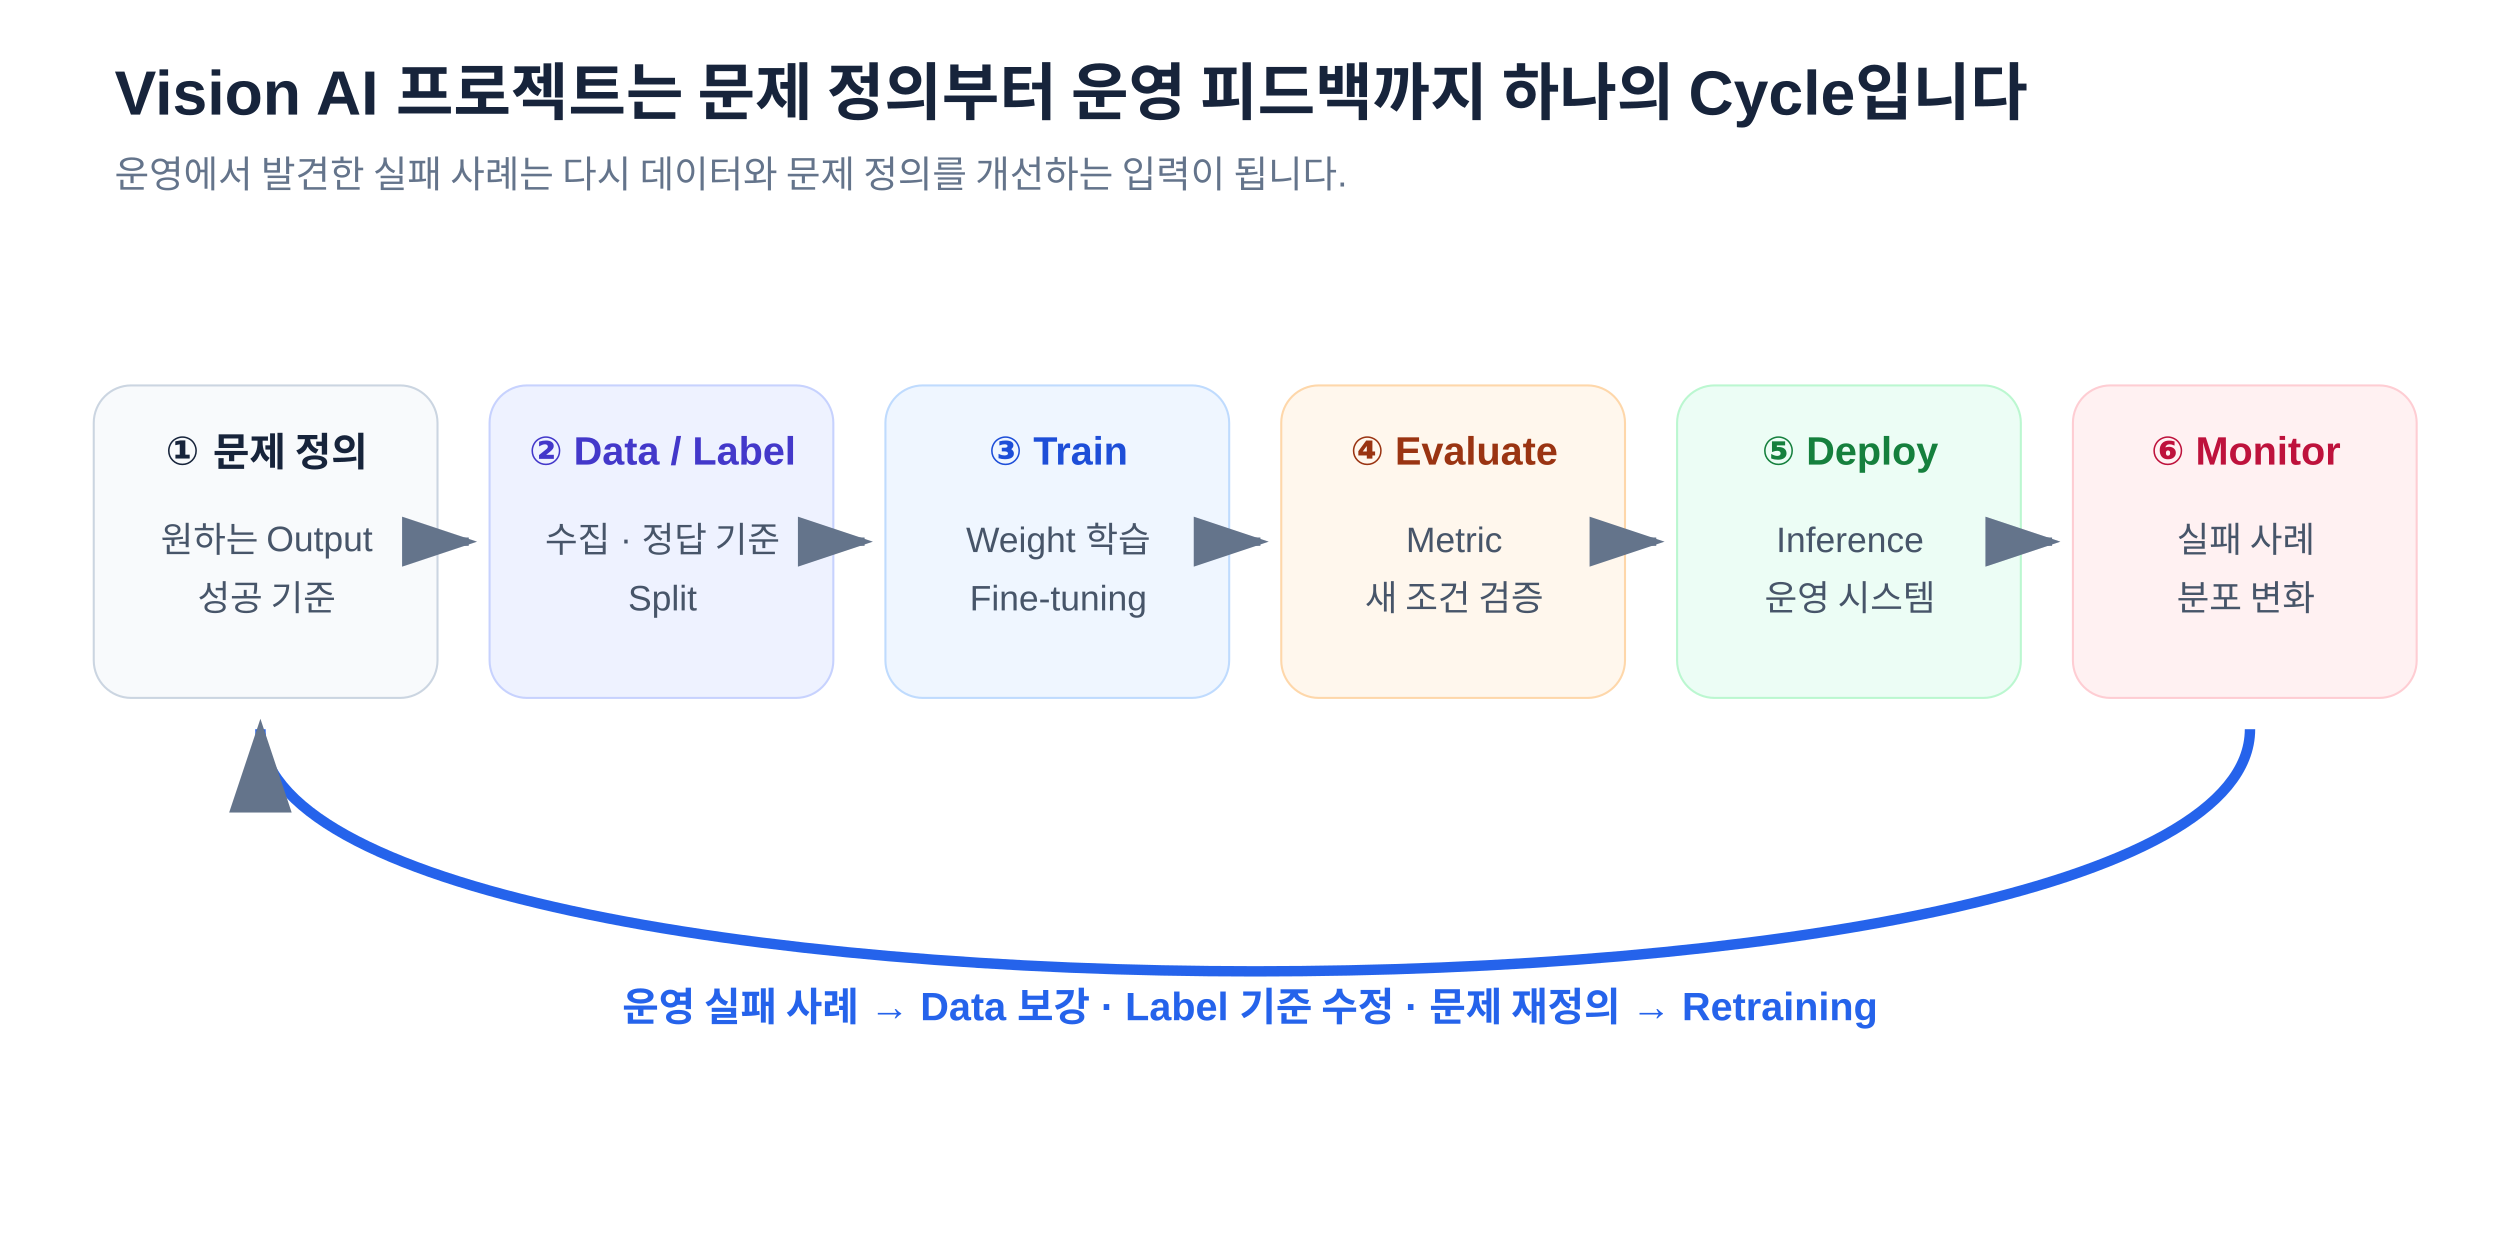
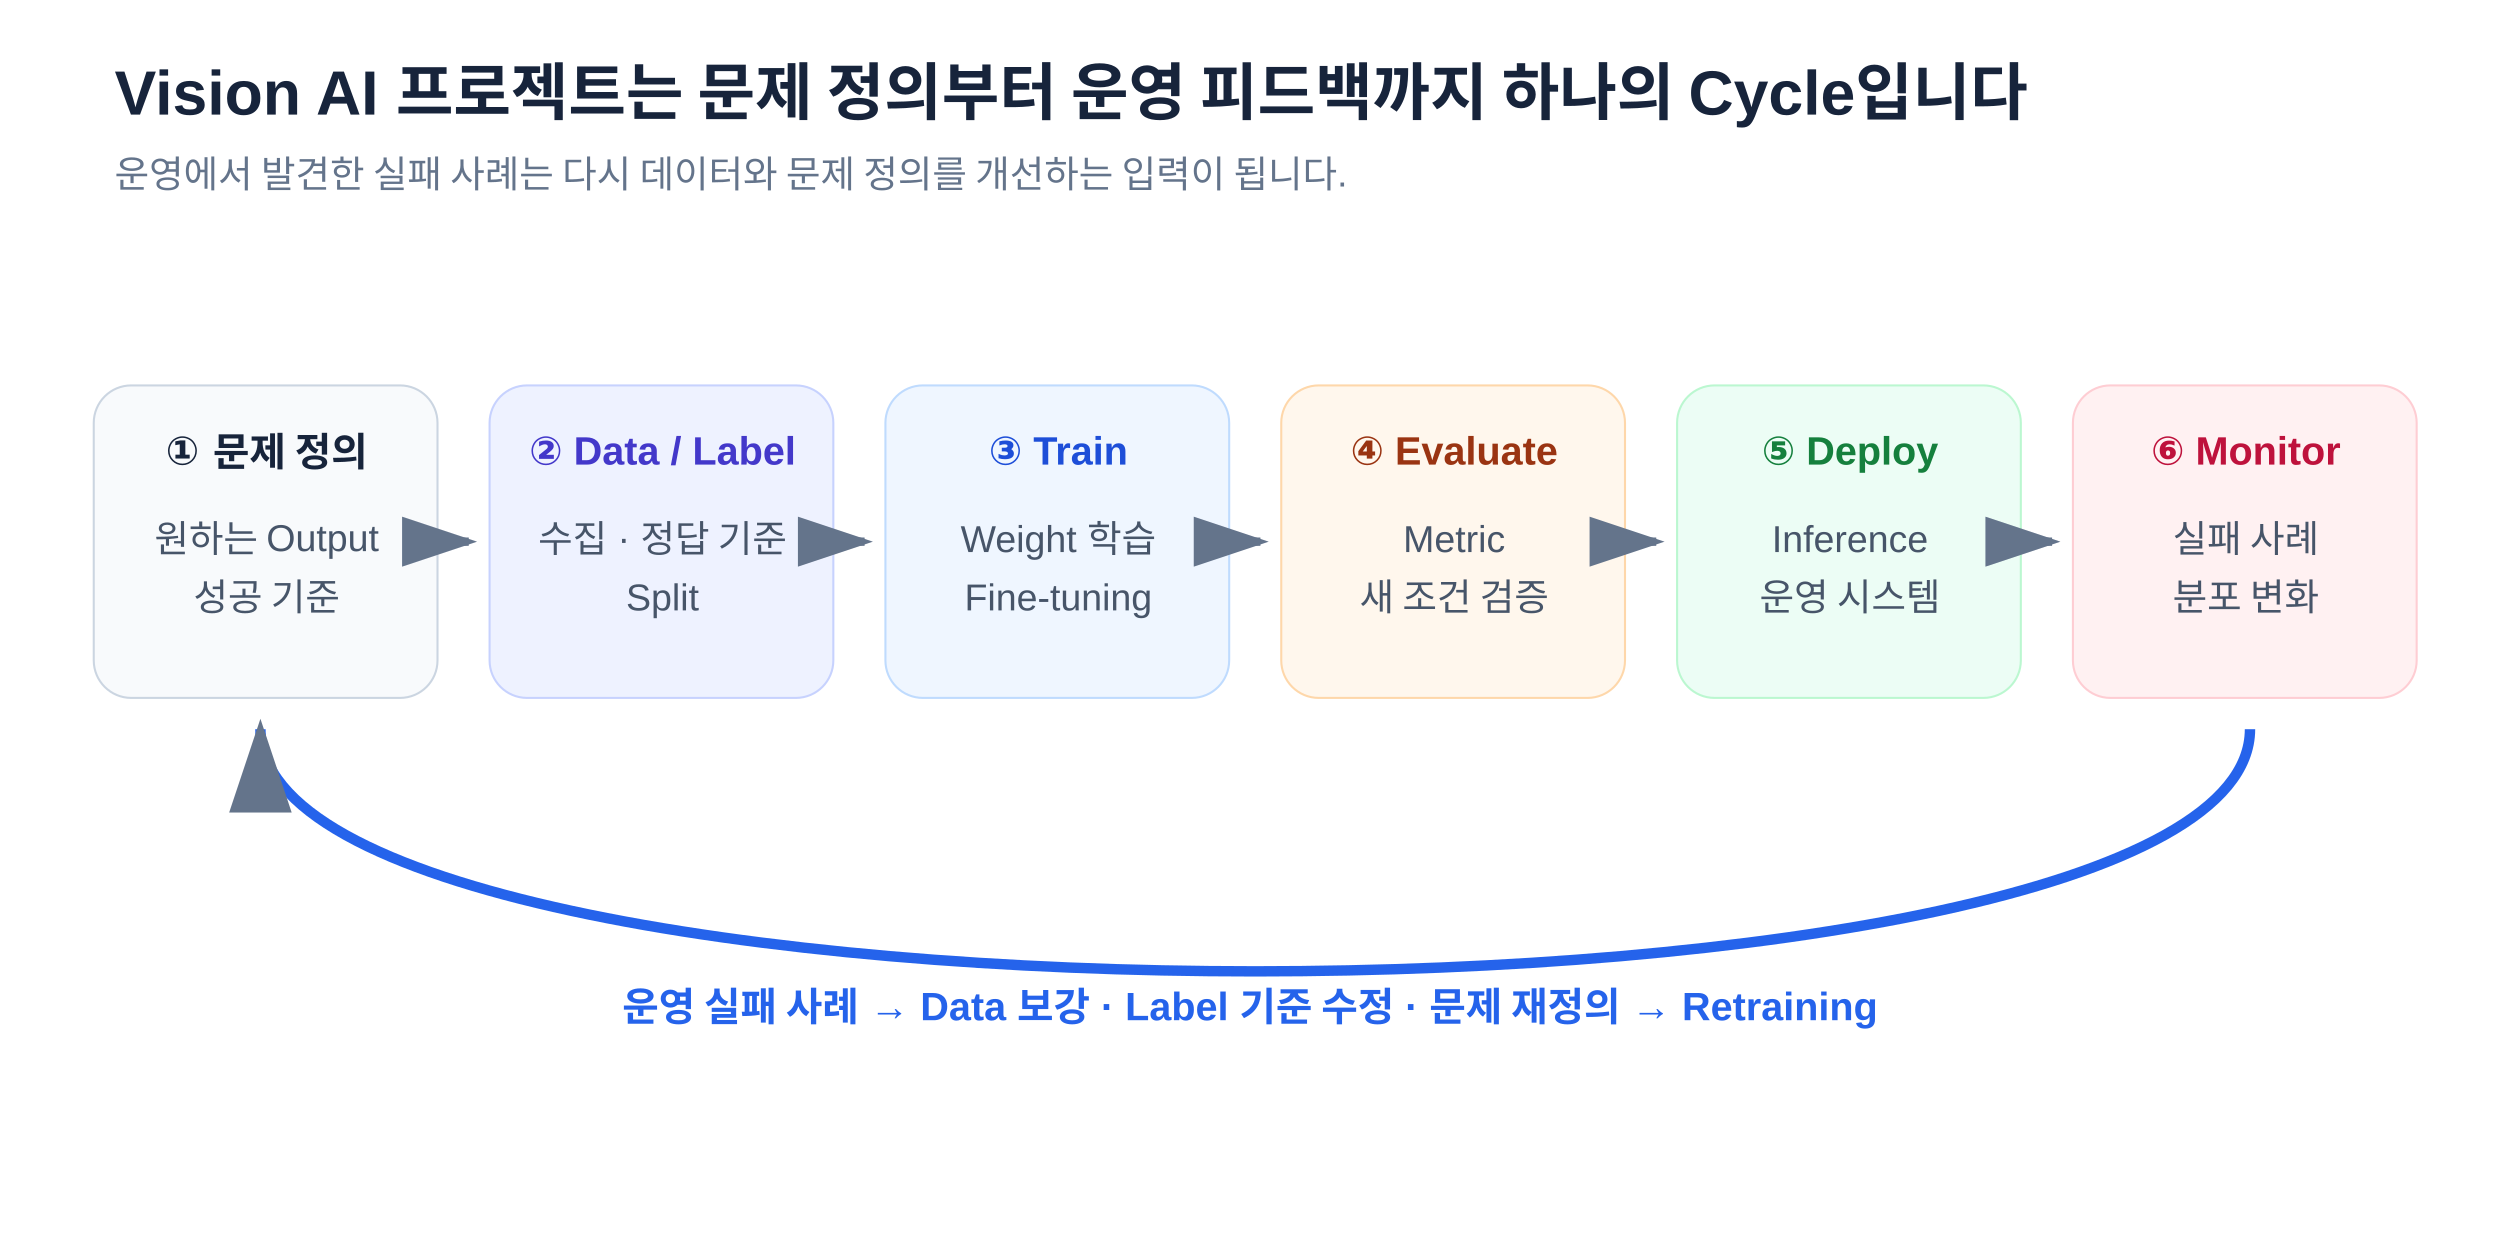
<svg xmlns="http://www.w3.org/2000/svg" viewBox="0 0 1200 600">
  <defs>
    <marker id="a" markerWidth="10" markerHeight="10" refX="8" refY="3" orient="auto">
      <path d="M0 0L0 6L9 3z" fill="#64748b" />
    </marker>
  </defs>
  <rect width="1200" height="600" fill="#fff" />
  <text x="55" y="55" font-family="Arial,sans-serif" font-size="30" font-weight="700" fill="#17243b">Vision AI 프로젝트는 문제 정의부터 운영 피드백까지 하나의 Cycle입니다</text>
  <text x="55" y="90" font-family="Arial,sans-serif" font-size="18" fill="#64748b">운영에서 발견한 실패 사례는 다시 데이터와 문제 정의를 개선하는 입력이 됩니다.</text>
  <g font-family="Arial,sans-serif" text-anchor="middle">
    <g transform="translate(45 185)">
      <rect width="165" height="150" rx="18" fill="#f8fafc" stroke="#cbd5e1" />
      <text x="83" y="38" font-size="19" font-weight="700" fill="#17243b">① 문제 정의</text>
-       <text x="83" y="80" font-size="17" fill="#475569">원하는 Output</text>
-       <text x="83" y="108" font-size="17" fill="#475569">성공 기준</text>
+       <text x="83" y="80" font-size="18" fill="#475569">원하는 Output</text>
+       <text x="83" y="108" font-size="18" fill="#475569">성공 기준</text>
    </g>
    <g transform="translate(235 185)">
      <rect width="165" height="150" rx="18" fill="#eef2ff" stroke="#c7d2fe" />
      <text x="83" y="38" font-size="19" font-weight="700" fill="#4338ca">② Data / Label</text>
-       <text x="83" y="80" font-size="17" fill="#475569">수집 · 정답 기준</text>
-       <text x="83" y="108" font-size="17" fill="#475569">Split</text>
+       <text x="83" y="80" font-size="18" fill="#475569">수집 · 정답 기준</text>
+       <text x="83" y="108" font-size="18" fill="#475569">Split</text>
    </g>
    <g transform="translate(425 185)">
      <rect width="165" height="150" rx="18" fill="#eff6ff" stroke="#bfdbfe" />
      <text x="83" y="38" font-size="19" font-weight="700" fill="#1d4ed8">③ Train</text>
-       <text x="83" y="80" font-size="17" fill="#475569">Weight 학습</text>
-       <text x="83" y="108" font-size="17" fill="#475569">Fine-tuning</text>
+       <text x="83" y="80" font-size="18" fill="#475569">Weight 학습</text>
+       <text x="83" y="108" font-size="18" fill="#475569">Fine-tuning</text>
    </g>
    <g transform="translate(615 185)">
      <rect width="165" height="150" rx="18" fill="#fff7ed" stroke="#fed7aa" />
      <text x="83" y="38" font-size="19" font-weight="700" fill="#9a3412">④ Evaluate</text>
-       <text x="83" y="80" font-size="17" fill="#475569">Metric</text>
-       <text x="83" y="108" font-size="17" fill="#475569">새 조건 검증</text>
+       <text x="83" y="80" font-size="18" fill="#475569">Metric</text>
+       <text x="83" y="108" font-size="18" fill="#475569">새 조건 검증</text>
    </g>
    <g transform="translate(805 185)">
      <rect width="165" height="150" rx="18" fill="#ecfdf5" stroke="#bbf7d0" />
      <text x="83" y="38" font-size="19" font-weight="700" fill="#15803d">⑤ Deploy</text>
-       <text x="83" y="80" font-size="17" fill="#475569">Inference</text>
-       <text x="83" y="108" font-size="17" fill="#475569">운영 시스템</text>
+       <text x="83" y="80" font-size="18" fill="#475569">Inference</text>
+       <text x="83" y="108" font-size="18" fill="#475569">운영 시스템</text>
    </g>
    <g transform="translate(995 185)">
      <rect width="165" height="150" rx="18" fill="#fff1f2" stroke="#fecdd3" />
      <text x="83" y="38" font-size="19" font-weight="700" fill="#be123c">⑥ Monitor</text>
-       <text x="83" y="80" font-size="17" fill="#475569">실패 사례</text>
-       <text x="83" y="108" font-size="17" fill="#475569">분포 변화</text>
+       <text x="83" y="80" font-size="18" fill="#475569">실패 사례</text>
+       <text x="83" y="108" font-size="18" fill="#475569">분포 변화</text>
    </g>
  </g>
  <g stroke="#64748b" stroke-width="4" marker-end="url(#a)">
    <path d="M215 260H225" />
    <path d="M405 260H415" />
    <path d="M595 260H605" />
    <path d="M785 260H795" />
    <path d="M975 260H985" />
  </g>
  <path d="M1080 350 C1080 505 125 505 125 350" fill="none" stroke="#2563eb" stroke-width="5" marker-end="url(#a)" />
  <text x="600" y="490" text-anchor="middle" font-family="Arial,sans-serif" font-size="19" font-weight="700" fill="#2563eb">운영 실패 사례 → Data 보강 · Label 기준 수정 · 문제 재정의 → Retraining</text>
</svg>
